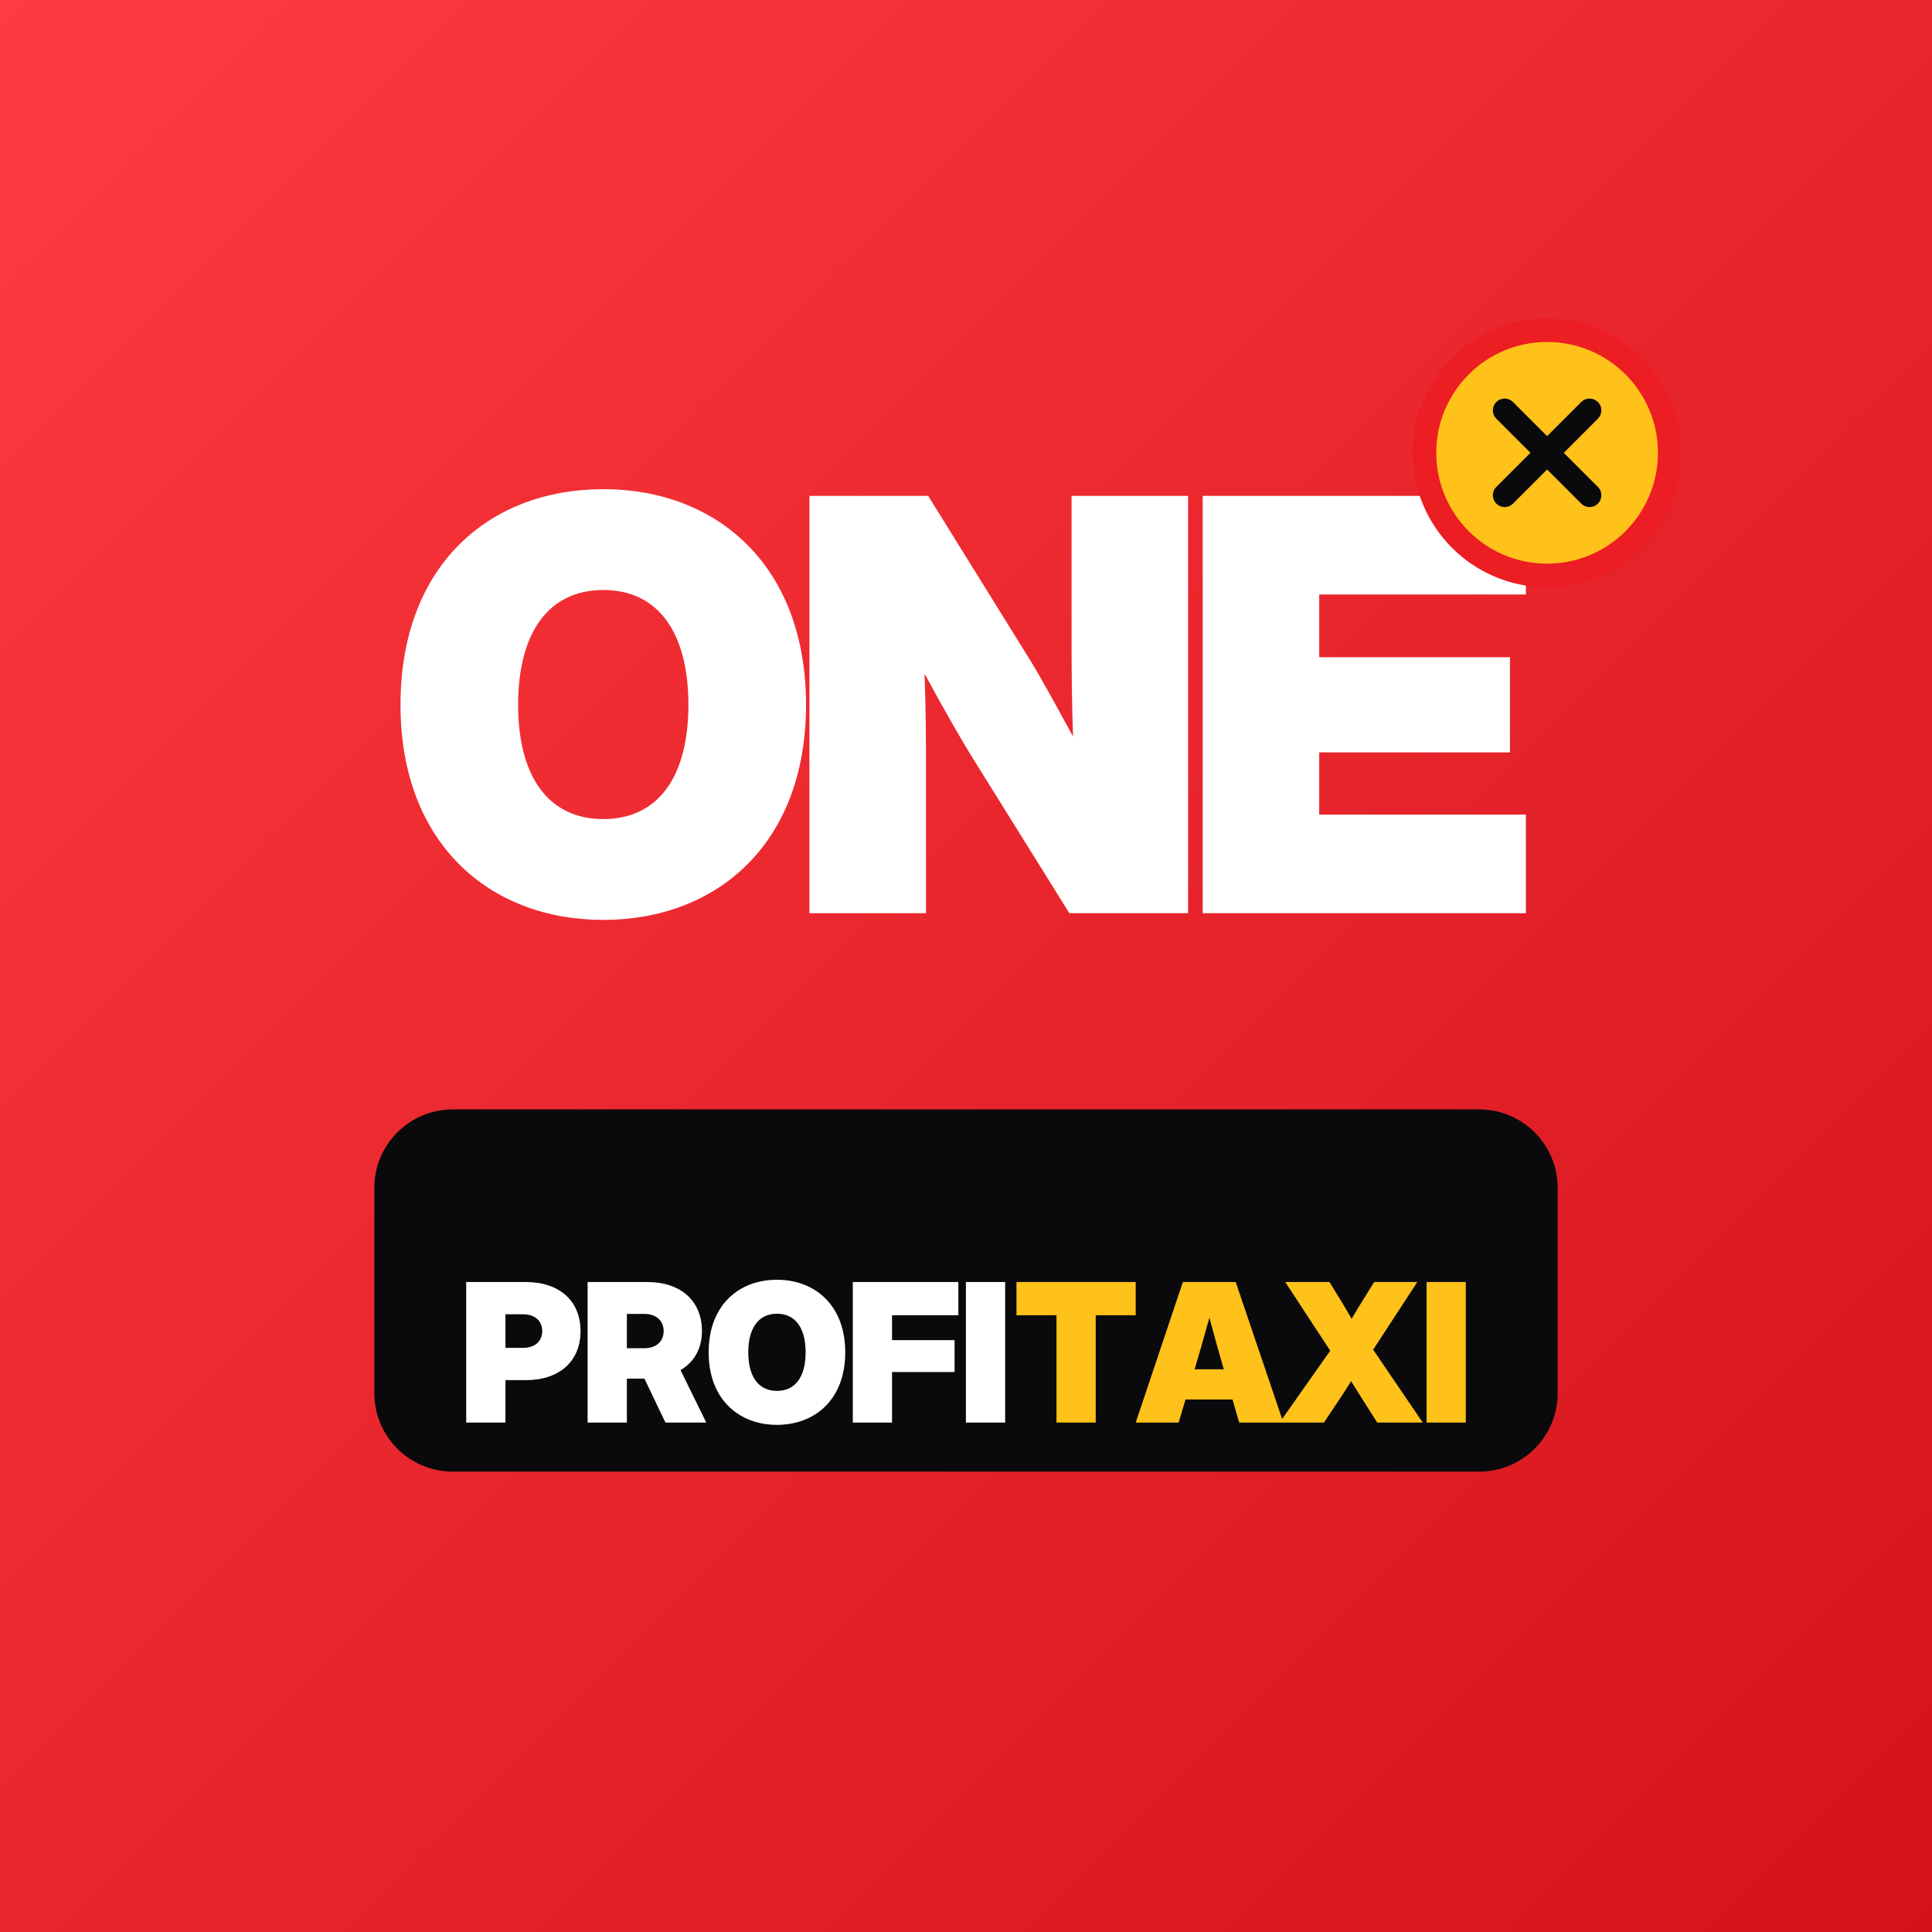
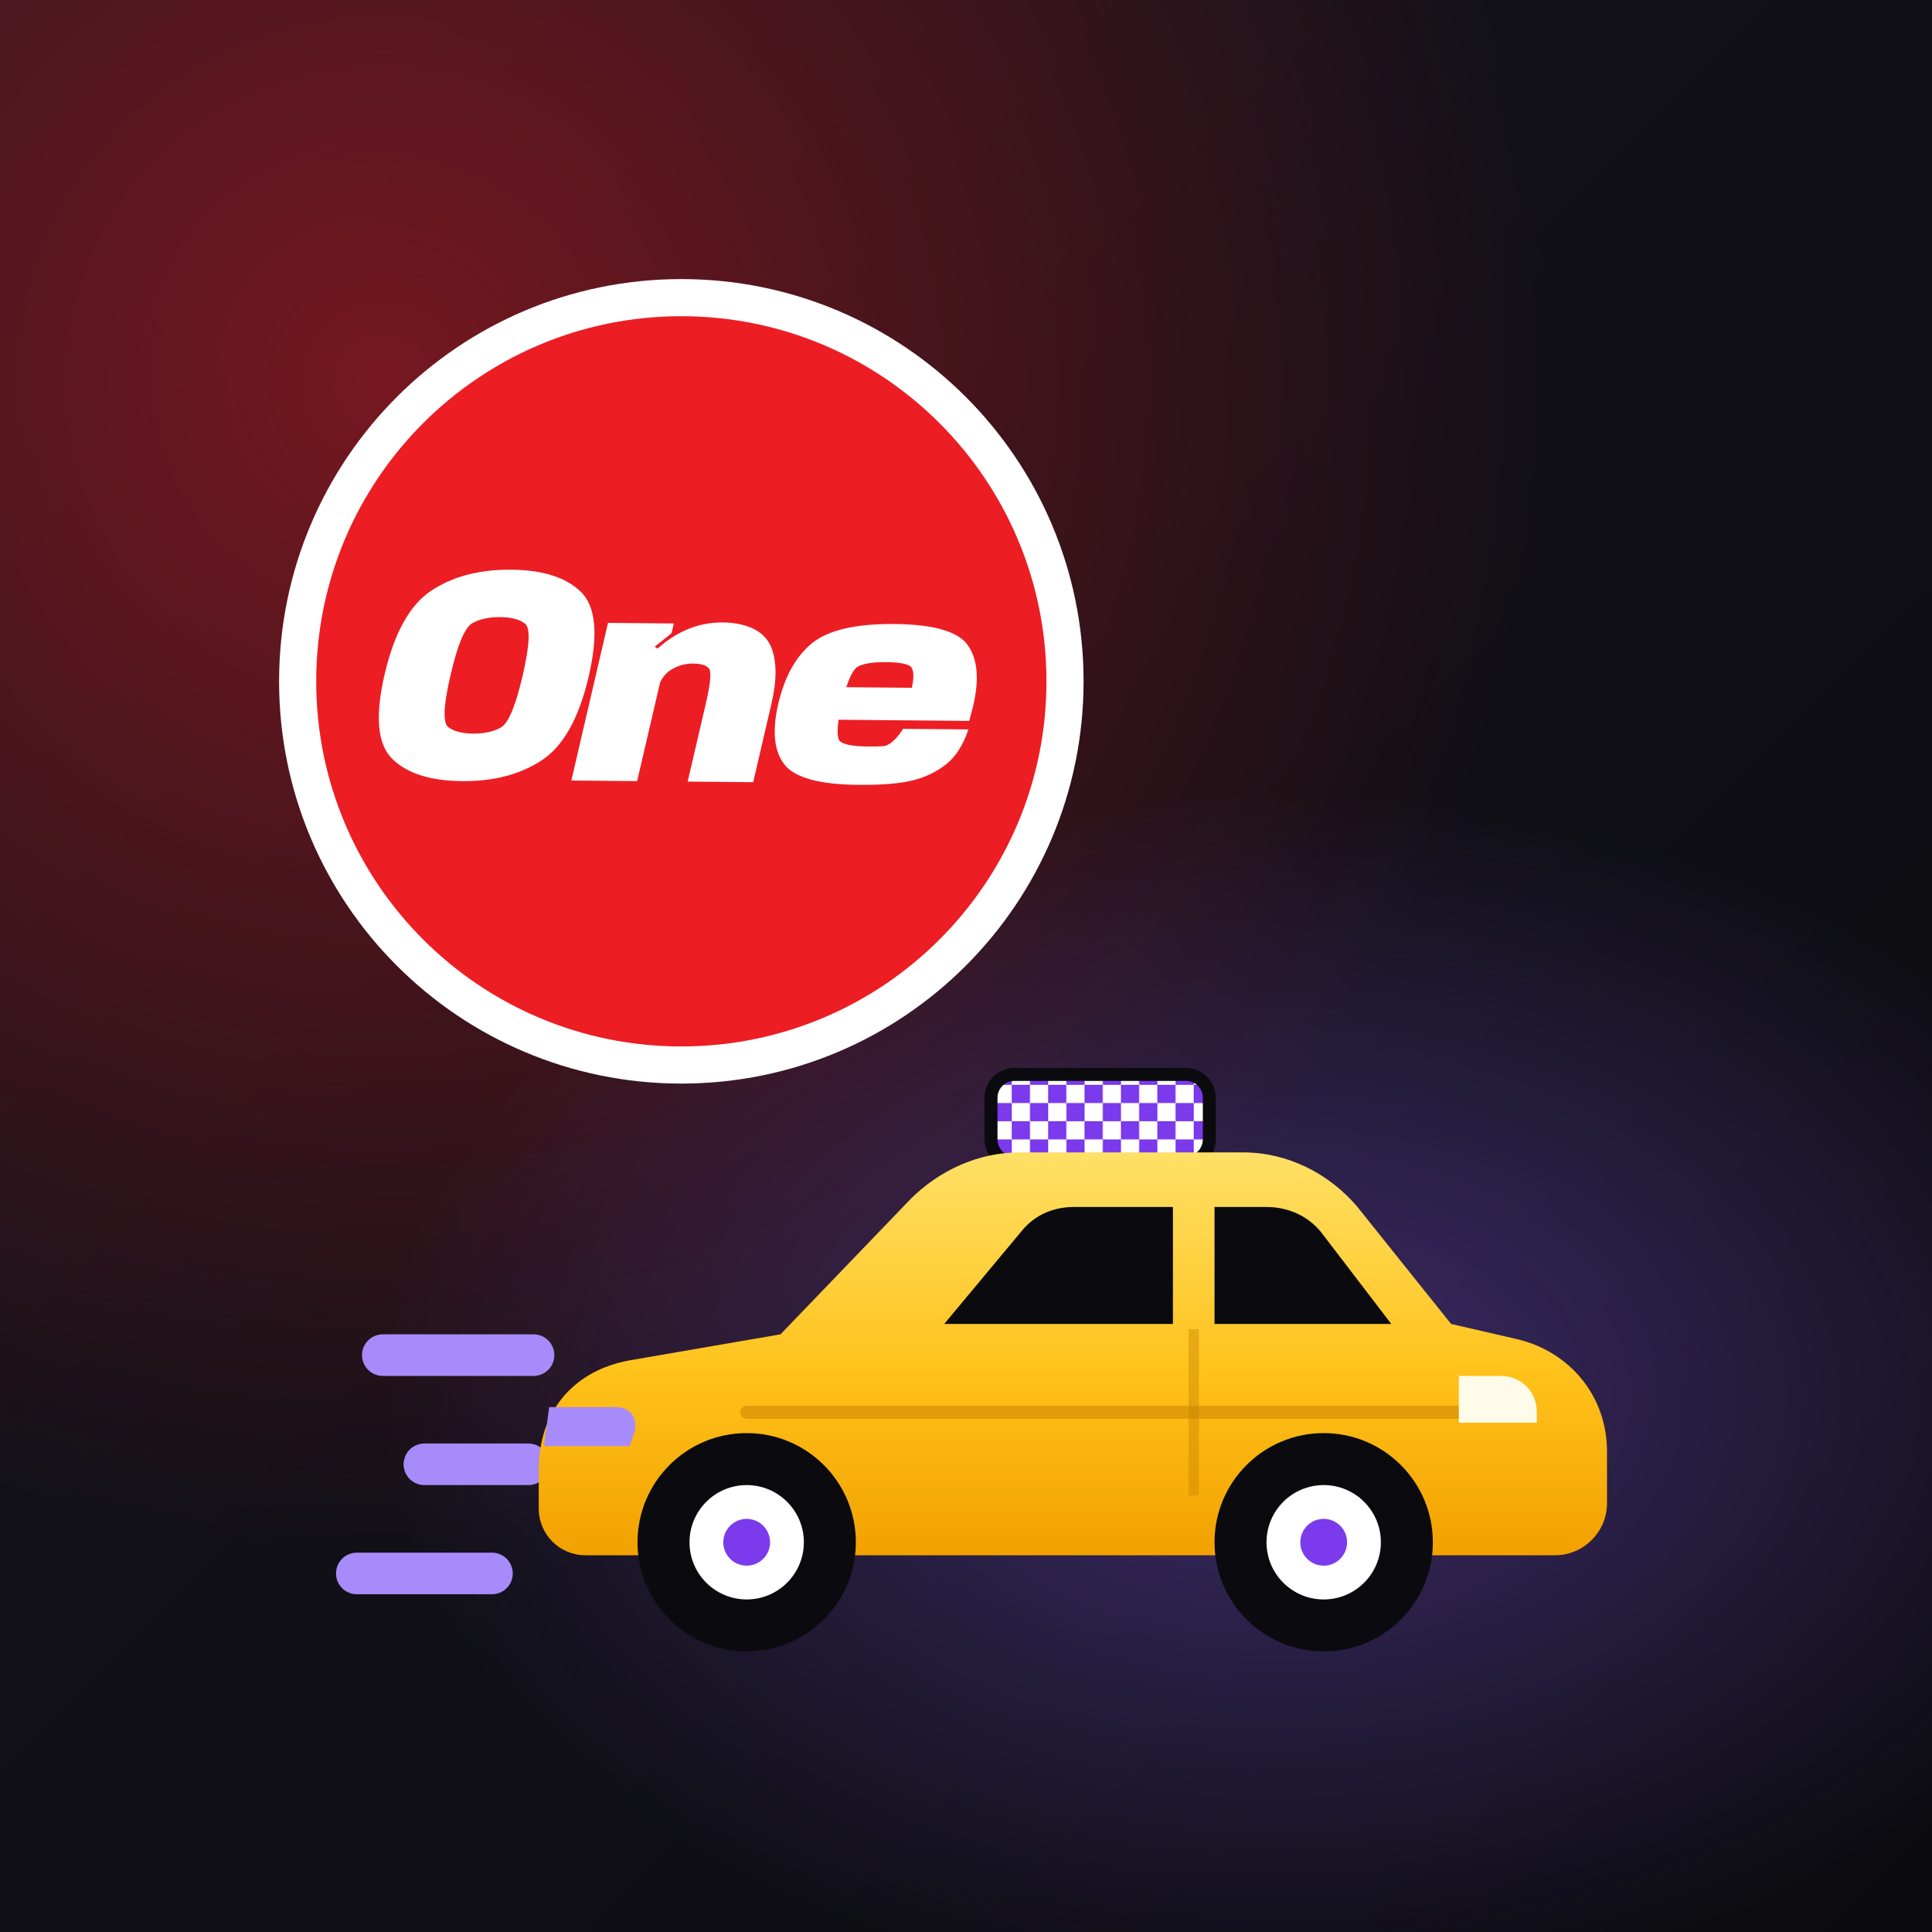
<svg xmlns="http://www.w3.org/2000/svg" viewBox="0 0 512 512">
  <defs>
+     <linearGradient id="pbg" x1="0" y1="0" x2="1" y2="1">
+       <stop offset="0" stop-color="#17151F" />
+       <stop offset="1" stop-color="#0B0B0F" />
+     </linearGradient>
+     <linearGradient id="pcar" x1="0" y1="0" x2="0" y2="1">
+       <stop offset="0" stop-color="#FFE066" />
+       <stop offset=".55" stop-color="#FFC21A" />
+       <stop offset="1" stop-color="#F2A100" />
+     </linearGradient>
+     <radialGradient id="pglow" cx=".5" cy=".5" r=".5">
+       <stop offset="0" stop-color="#8B5CF6" stop-opacity=".38" />
+       <stop offset="1" stop-color="#8B5CF6" stop-opacity="0" />
+     </radialGradient>
+     <pattern id="pchk" width="14" height="14" patternUnits="userSpaceOnUse">
+       <rect width="14" height="14" fill="#FFFFFF" />
+       <rect width="7" height="7" fill="#7C3AED" />
+       <rect x="7" y="7" width="7" height="7" fill="#7C3AED" />
+     </pattern>
    <clipPath id="oc">
      <rect width="512" height="512" />
    </clipPath>
-     <linearGradient id="og" x1="0" y1="0" x2="1" y2="1">
-       <stop offset="0" stop-color="#FF3A40" />
-       <stop offset="1" stop-color="#D3121A" />
-     </linearGradient>
+     <radialGradient id="rg" cx=".2" cy=".2" r=".6">
+       <stop offset="0" stop-color="#ED1D24" stop-opacity=".45" />
+       <stop offset="1" stop-color="#ED1D24" stop-opacity="0" />
+     </radialGradient>
  </defs>
  <g clip-path="url(#oc)">
-     <rect width="512" height="512" fill="url(#og)" />
-     <path d="M159.871 243.781C189.93 243.781 213.605 223.668 213.605 186.781C213.605 149.82 189.93 129.633 159.871 129.633C129.664 129.633 106.137 149.82 106.137 186.781C106.137 223.445 129.664 243.781 159.871 243.781ZM159.871 217.062C145.398 217.062 137.309 205.855 137.309 186.781C137.309 167.633 145.398 156.352 159.871 156.352C174.418 156.352 182.434 167.633 182.434 186.781C182.434 205.855 174.418 217.062 159.871 217.062Z M214.512 242.0H245.387V201.625C245.387 197.172 245.387 188.488 245.016 178.543C250.211 188.117 255.109 196.652 258.227 201.625L283.387 242.0H314.855V131.414H283.98V171.938C283.98 177.207 284.055 186.188 284.352 195.168C280.047 187.227 275.52 178.988 272.922 174.832L245.98 131.414H214.512Z M318.73 242.0H404.379V215.875H349.605V199.398H400.148V174.164H349.605V157.539H404.379V131.414H318.73Z" fill="#FFFFFF" />
-     <rect x="99.2" y="294.0" width="313.6" height="96.0" rx="20.8" fill="#0A0A0C" />
-     <path d="M123.55 377.0H133.95V365.75H139.375C148.275 365.75 153.85 360.725 153.85 352.75C153.85 344.775 148.275 339.75 139.375 339.75H123.55ZM133.95 357.2V348.3H138.6C141.725 348.3 143.7 350.025 143.7 352.75C143.7 355.475 141.725 357.2 138.6 357.2Z M155.725 377.0H166.125V365.35H170.775L176.35 377.0H187.175L180.35 363.1C183.975 360.95 186.025 357.375 186.025 352.75C186.025 344.775 180.45 339.75 171.55 339.75H155.725ZM166.125 357.3V348.2H170.775C173.9 348.2 175.875 350.025 175.875 352.75C175.875 355.475 173.9 357.3 170.775 357.3Z M205.9 377.6C216.025 377.6 224.0 370.825 224.0 358.4C224.0 345.95 216.025 339.15 205.9 339.15C195.725 339.15 187.8 345.95 187.8 358.4C187.8 370.75 195.725 377.6 205.9 377.6ZM205.9 368.6C201.025 368.6 198.3 364.825 198.3 358.4C198.3 351.95 201.025 348.15 205.9 348.15C210.8 348.15 213.5 351.95 213.5 358.4C213.5 364.825 210.8 368.6 205.9 368.6Z M226.0 377.0H236.4V363.6H252.975V355.15H236.4V348.55H253.975V339.75H226.0Z M266.375 339.75H255.975V377.0H266.375Z" fill="#FFFFFF" />
-     <path d="M269.375 348.55H279.975V377.0H290.375V348.55H300.975V339.75H269.375Z M300.975 377.0H312.35L314.175 370.875H326.625L328.4 377.0H340.1L327.475 339.75H313.475ZM316.575 362.875 316.675 362.55C318.025 358.05 319.275 353.7 320.5 349.175C321.7 353.7 322.925 358.05 324.225 362.55L324.325 362.875Z M339.1 377.0H350.85L355.125 370.6C356.15 369.075 357.1 367.55 358.05 366.025C359.0 367.55 359.95 369.075 360.925 370.6L364.975 377.0H377.05L363.9 357.675L375.6 339.75H364.175L361.15 344.6C360.125 346.225 359.15 347.875 358.2 349.5C357.25 347.875 356.3 346.225 355.3 344.6L352.325 339.75H340.6L352.525 357.95Z M388.45 339.75H378.05V377.0H388.45Z" fill="#FFC21A" />
-     <g transform="translate(410,120) scale(1.25)">
-       <circle r="26" fill="#FFC21A" stroke="#ED1D24" stroke-width="5" />
-       <path d="M-9 -9 L9 9 M9 -9 L-9 9" stroke="#0A0A0C" stroke-width="5" stroke-linecap="round" />
+     <rect width="512" height="512" fill="url(#pbg)" />
+     <rect width="512" height="512" fill="url(#rg)" />
+     <ellipse cx="340" cy="370" rx="240" ry="160" fill="url(#pglow)" />
+     <g transform="translate(256,256) scale(0.82) translate(-256,-256)">
+       <circle cx="164" cy="164" r="130" fill="#FFFFFF" />
+       <circle cx="164" cy="164" r="118" fill="#ED1D24" />
+       <g fill="#fff" transform="translate(164,164) scale(0.2891) translate(-500,-470)">
+         <path d="M 267.242 528.414 C 279.723 528.527 290.094 526.242 298.363 521.559 C 306.629 516.871 314.699 497.602 322.574 463.75 C 330.469 429.797 331.391 410.414 325.332 405.598 C 319.277 400.781 310.008 398.316 297.531 398.203 C 284.941 398.086 274.516 400.375 266.25 405.059 C 257.98 409.746 249.898 429.066 242.004 463.016 C 234.129 496.867 233.223 516.203 239.277 521.02 C 245.332 525.836 254.656 528.301 267.242 528.414 M 254.883 581.57 C 219.398 581.25 193.379 572.953 176.832 556.684 C 160.281 540.414 157.426 508.969 168.27 462.348 C 179.113 415.727 196.551 384.465 220.586 368.562 C 244.617 352.664 274.375 344.875 309.859 345.195 C 345.23 345.516 371.223 353.812 387.828 370.082 C 404.43 386.355 407.312 417.797 396.469 464.418 C 385.625 511.043 368.16 542.305 344.074 558.203 C 319.984 574.105 290.254 581.891 254.883 581.57 " />
+         <path d="M 527.324 495.066 C 532.734 471.809 533.84 458.523 530.641 455.223 C 527.438 451.922 521.551 450.23 512.98 450.152 C 503.539 450.066 494.809 452.766 486.793 458.246 C 482.785 460.988 479.312 465.172 476.371 470.801 L 450.609 581.562 L 377.039 580.895 L 418.031 404.652 L 491.602 405.32 L 489.32 415.121 C 489.137 415.914 488.648 416.602 487.859 417.191 L 470.223 431.312 L 473.355 433.277 L 474.145 432.688 C 475.504 431.512 476.918 430.332 478.391 429.156 C 499.168 412.285 521.82 403.957 546.344 404.18 C 549.707 404.211 553.035 404.391 556.332 404.719 C 579.629 407.41 594.379 416.57 600.586 432.199 C 606.789 447.832 606.879 468.613 600.848 494.547 L 580.336 582.742 L 507.09 582.078 Z M 527.324 495.066 " />
+         <path d="M 757.707 477.223 C 760.605 463.363 759.746 455.145 755.125 452.574 C 750.504 450.004 741.68 448.66 728.66 448.539 C 714.336 448.41 703.949 450.051 697.5 453.465 C 693.02 455.906 688.672 463.602 684.465 476.559 Z M 820.934 523.773 C 814.965 541.477 806.539 554.566 795.652 563.047 C 784.762 571.531 772.172 577.492 757.891 580.93 C 743.496 584.371 723.551 585.977 698.051 585.746 C 654.211 585.348 626.574 577.707 615.141 562.82 C 603.598 547.938 601.348 525.352 608.391 495.059 C 615.438 464.773 627.961 442.246 645.969 427.48 C 663.973 412.715 694.785 405.531 738.406 405.926 C 782.137 406.324 809.438 414.234 820.312 429.656 C 831.188 445.082 833.195 467.547 826.336 497.039 L 821.84 514.258 L 675.84 512.934 C 673.719 527.195 674.562 535.488 678.375 537.805 C 683.496 541.027 693.383 542.699 708.031 542.836 C 716.496 542.91 722.422 542.793 725.812 542.477 C 729.203 542.16 732.883 540.234 736.863 536.699 C 740.836 533.164 744.5 528.637 747.852 523.109 Z M 820.934 523.773 " />
+       </g>
+       <g transform="translate(44,160) scale(.84)">
+         <g transform="translate(18,6)">
+           <g stroke="#A78BFA" stroke-linecap="round">
+             <path d="M10 258h58" stroke-width="16" />
+             <path d="M26 300h40" stroke-width="16" />
+             <path d="M0 342h52" stroke-width="16" />
+           </g>
+           <rect x="244" y="150" width="84" height="34" rx="9" fill="url(#pchk)" />
+           <rect x="244" y="150" width="84" height="34" rx="9" fill="none" stroke="#0B0B0F" stroke-width="5" />
+           <path d="M70 324c0-22 13-38 35-42l58-10 50-52c11-11 26-18 42-18h86c17 0 33 8 44 21l36 45 26 6c20 5 34 22 34 43v20c0 11-9 20-20 20H88c-10 0-18-8-18-18z" transform="translate(0,-22)" fill="url(#pcar)" />
+           <g transform="translate(0,-22)">
+             <path d="M226 268l30-36c5-6 12-9 20-9h38v45z" fill="#0B0B0F" />
+             <path d="M330 223h20c9 0 17 4 22 11l26 34h-68z" fill="#0B0B0F" />
+             <path d="M150 302h296" stroke="#C98400" stroke-width="5" stroke-linecap="round" opacity=".55" />
+             <path d="M322 270v64" stroke="#C98400" stroke-width="4" opacity=".45" />
+             <path d="M74 300h26c5 0 8 4 7 9l-2 6H72z" fill="#A78BFA" />
+             <path d="M424 288h16c8 0 14 6 14 14v4h-30z" fill="#FFFBEA" />
+             <circle cx="150" cy="352" r="42" fill="#0B0B0F" />
+             <circle cx="150" cy="352" r="22" fill="#FFFFFF" />
+             <circle cx="150" cy="352" r="9" fill="#7C3AED" />
+             <circle cx="372" cy="352" r="42" fill="#0B0B0F" />
+             <circle cx="372" cy="352" r="22" fill="#FFFFFF" />
+             <circle cx="372" cy="352" r="9" fill="#7C3AED" />
+           </g>
+         </g>
+       </g>
    </g>
  </g>
</svg>
